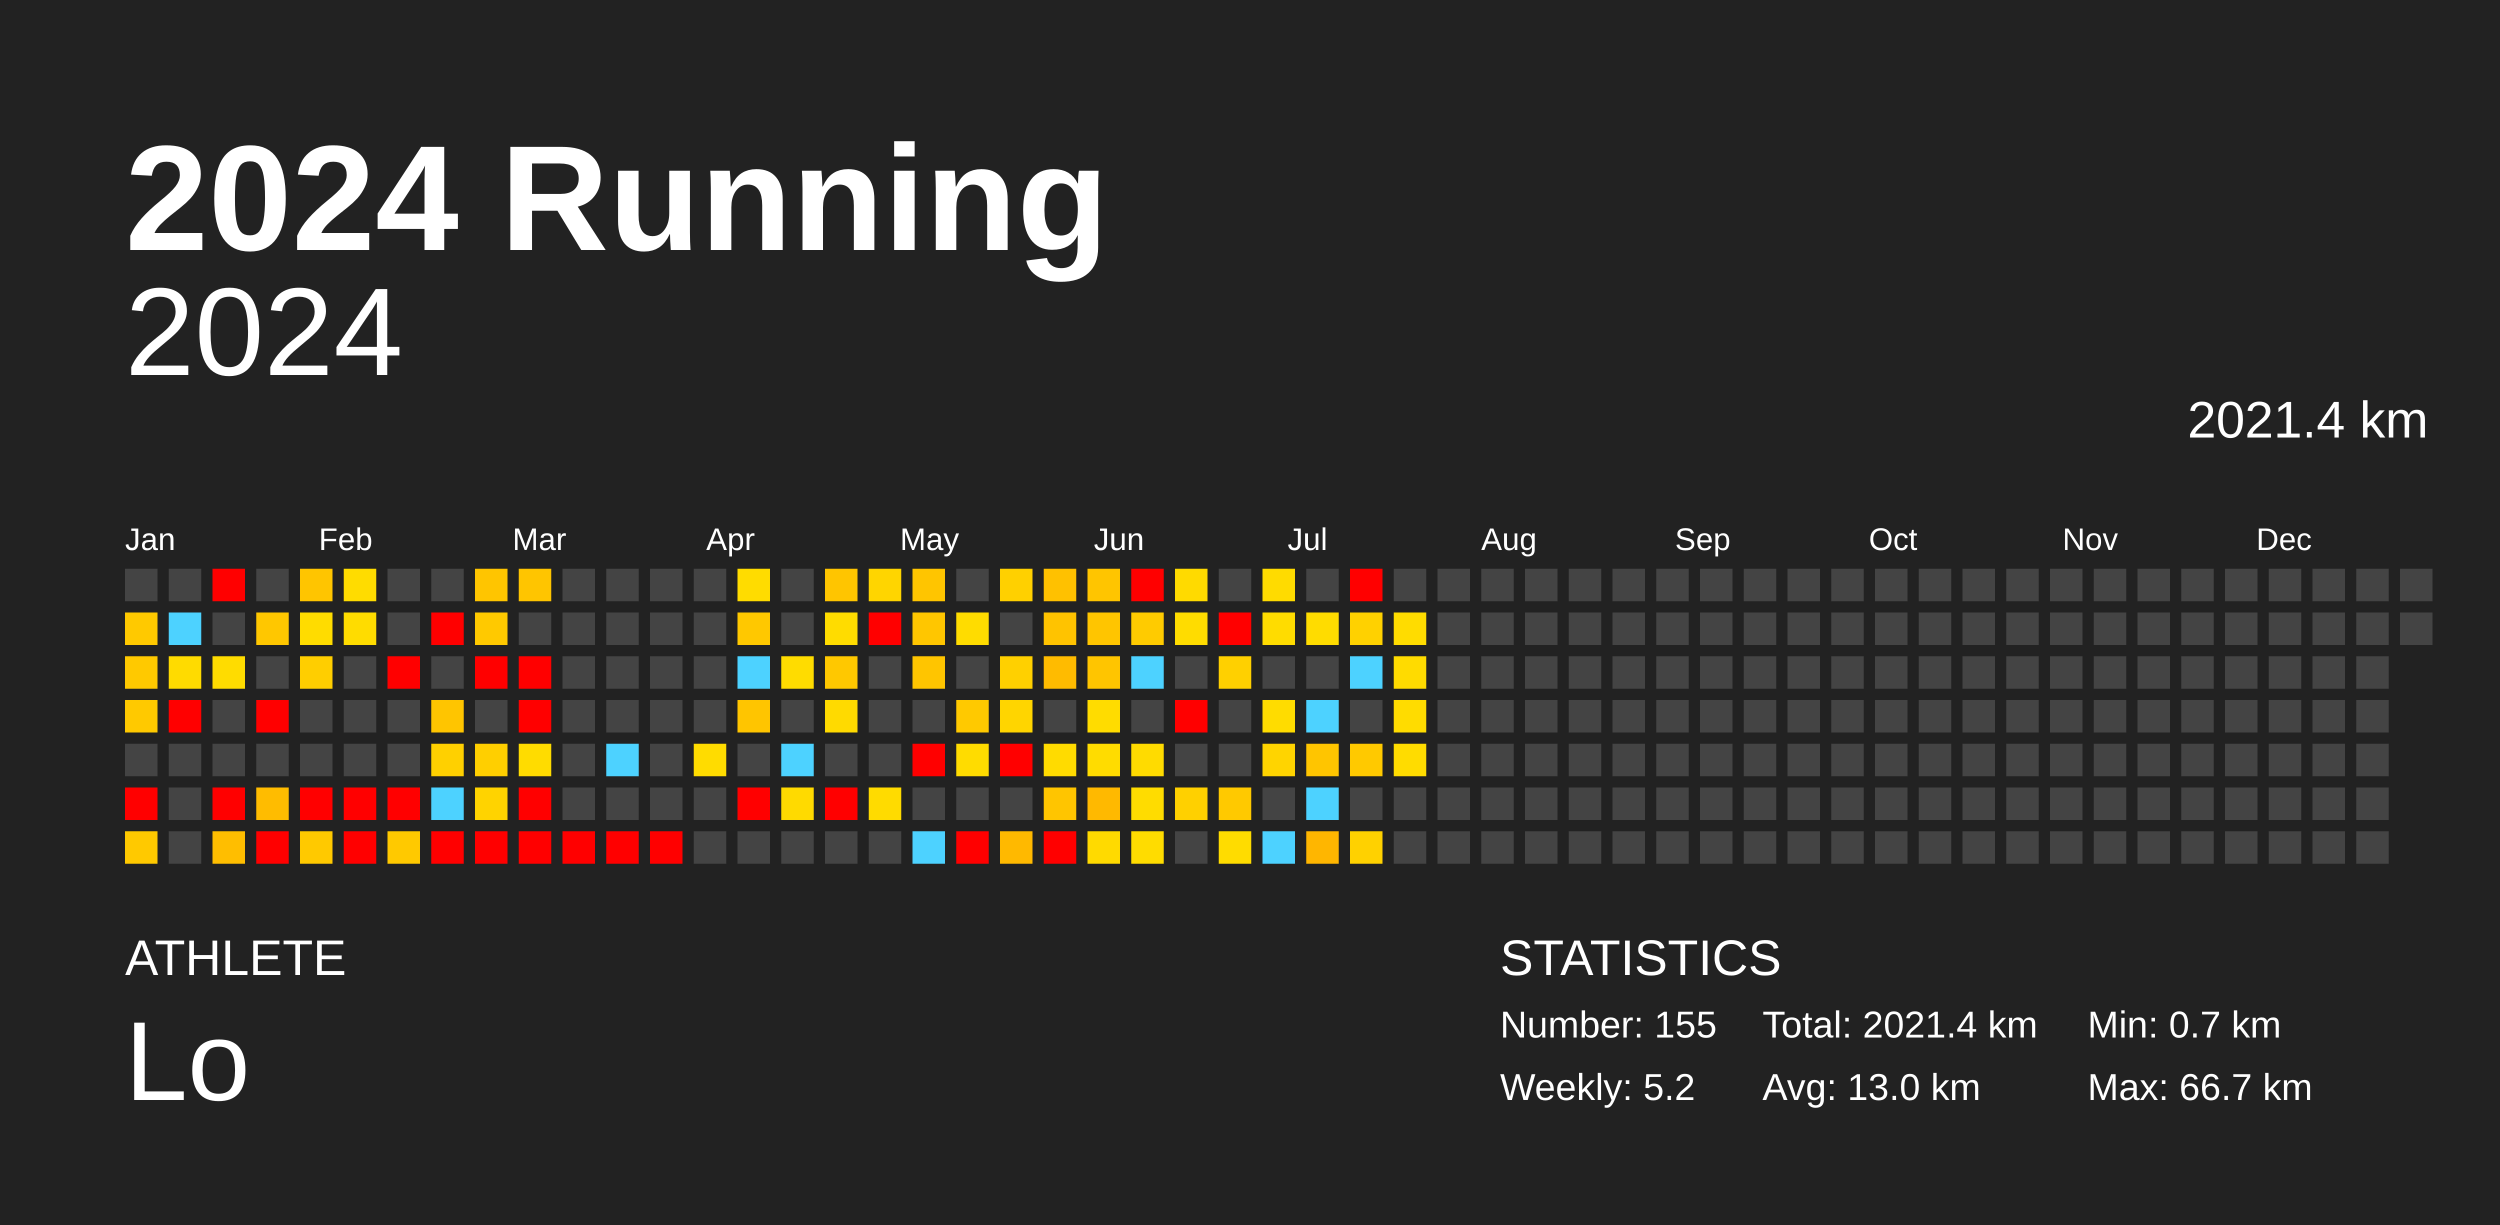
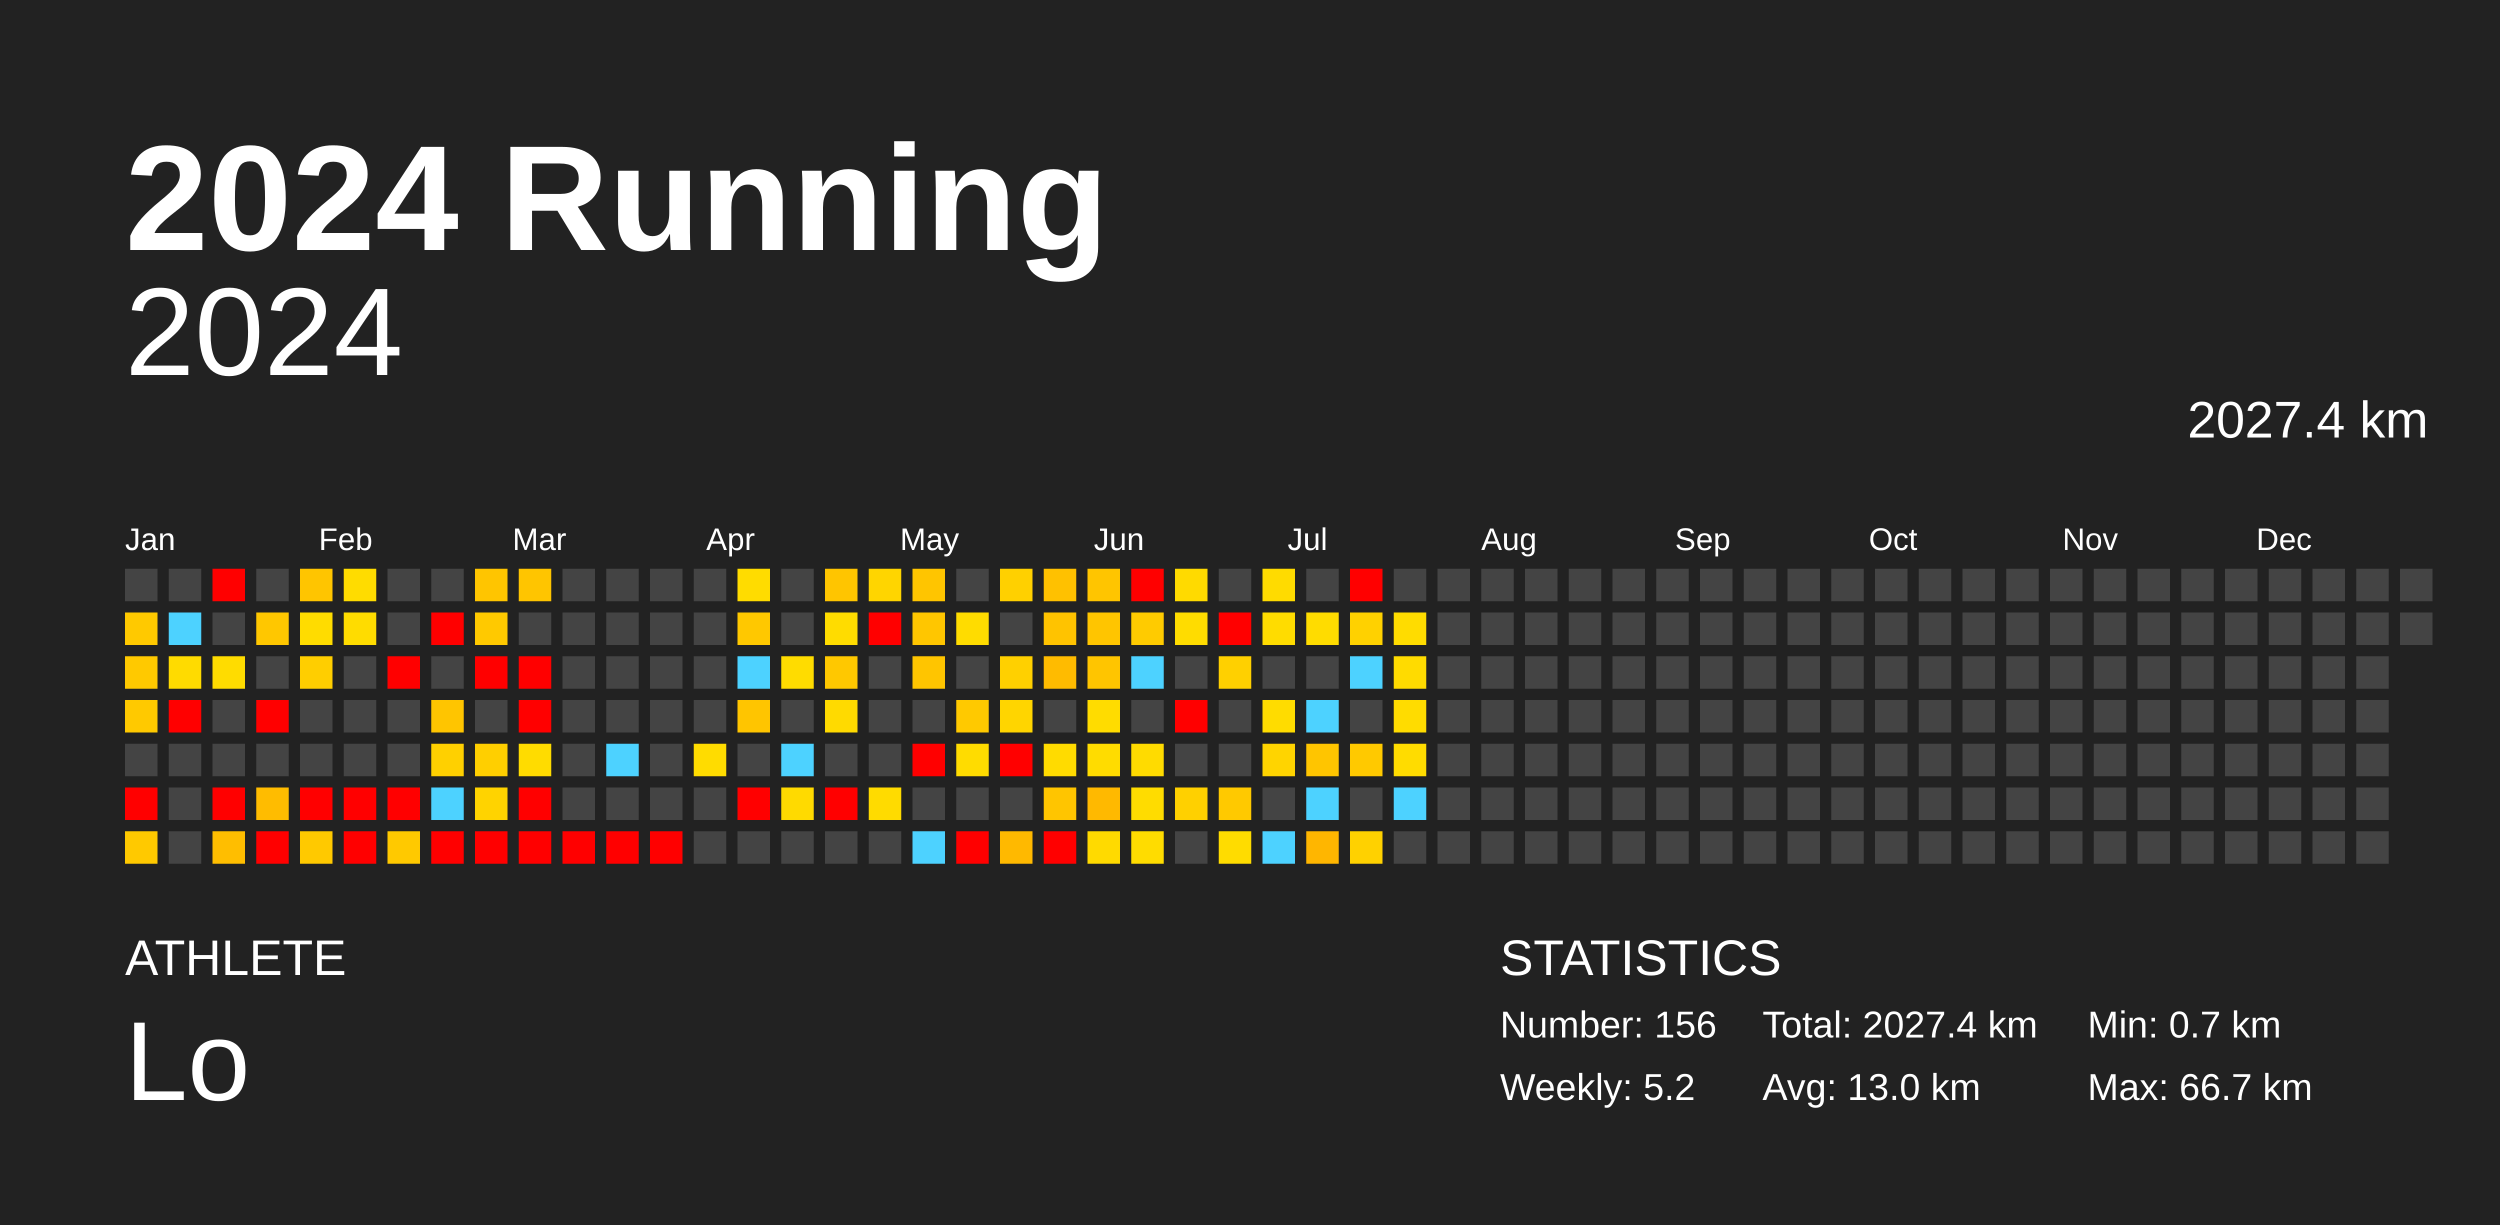
<svg xmlns="http://www.w3.org/2000/svg" baseProfile="full" height="98mm" version="1.1" viewBox="0,0,200,98" width="200mm">
  <defs />
  <rect fill="#222222" height="98" width="200" x="0" y="0" />
  <text fill="#FFFFFF" style="font-size:12px; font-family:Arial; font-weight:bold;" x="10" y="20">2024 Running</text>
  <text fill="#FFFFFF" style="font-size:4px; font-family:Arial" x="10" y="78">ATHLETE</text>
  <text fill="#FFFFFF" style="font-size:9px; font-family:Arial" x="10" y="88">Lo</text>
  <text fill="#FFFFFF" style="font-size:4px; font-family:Arial" x="120" y="78">STATISTICS</text>
-   <text fill="#FFFFFF" style="font-size:3px; font-family:Arial" x="120" y="83">Number: 155</text>
+   <text fill="#FFFFFF" style="font-size:3px; font-family:Arial" x="120" y="83">Number: 156</text>
  <text fill="#FFFFFF" style="font-size:3px; font-family:Arial" x="120" y="88">Weekly: 5.2</text>
-   <text fill="#FFFFFF" style="font-size:3px; font-family:Arial" x="141" y="83">Total: 2021.4 km</text>
+   <text fill="#FFFFFF" style="font-size:3px; font-family:Arial" x="141" y="83">Total: 2027.4 km</text>
  <text fill="#FFFFFF" style="font-size:3px; font-family:Arial" x="141" y="88">Avg: 13.0 km</text>
  <text fill="#FFFFFF" style="font-size:3px; font-family:Arial" x="167" y="83">Min: 0.7 km</text>
  <text fill="#FFFFFF" style="font-size:3px; font-family:Arial" x="167" y="88">Max: 66.7 km</text>
  <text alignment-baseline="hanging" fill="#FFFFFF" style="font-size:10.0px; font-family:Arial;" x="10" y="30">2024</text>
-   <text alignment-baseline="hanging" fill="#FFFFFF" style="font-size:4.125px; font-family:Arial;" x="175" y="35">2021.4 km</text>
+   <text alignment-baseline="hanging" fill="#FFFFFF" style="font-size:4.125px; font-family:Arial;" x="175" y="35">2027.4 km</text>
  <text fill="#FFFFFF" style="font-size:2.5px; font-family:Arial" x="10.0" y="44">Jan</text>
  <text fill="#FFFFFF" style="font-size:2.5px; font-family:Arial" x="25.5" y="44">Feb</text>
  <text fill="#FFFFFF" style="font-size:2.5px; font-family:Arial" x="41.0" y="44">Mar</text>
  <text fill="#FFFFFF" style="font-size:2.5px; font-family:Arial" x="56.5" y="44">Apr</text>
  <text fill="#FFFFFF" style="font-size:2.5px; font-family:Arial" x="72.0" y="44">May</text>
  <text fill="#FFFFFF" style="font-size:2.5px; font-family:Arial" x="87.5" y="44">Jun</text>
  <text fill="#FFFFFF" style="font-size:2.5px; font-family:Arial" x="103.0" y="44">Jul</text>
  <text fill="#FFFFFF" style="font-size:2.5px; font-family:Arial" x="118.5" y="44">Aug</text>
  <text fill="#FFFFFF" style="font-size:2.5px; font-family:Arial" x="134.0" y="44">Sep</text>
  <text fill="#FFFFFF" style="font-size:2.5px; font-family:Arial" x="149.5" y="44">Oct</text>
  <text fill="#FFFFFF" style="font-size:2.5px; font-family:Arial" x="165.0" y="44">Nov</text>
  <text fill="#FFFFFF" style="font-size:2.5px; font-family:Arial" x="180.5" y="44">Dec</text>
  <rect fill="#444444" height="2.6" width="2.6" x="10.0" y="45.5" />
  <rect fill="#ffc900" height="2.6" width="2.6" x="10.0" y="49.0" />
  <rect fill="#ffc900" height="2.6" width="2.6" x="10.0" y="52.5" />
  <rect fill="#ffc900" height="2.6" width="2.6" x="10.0" y="56.0" />
  <rect fill="#444444" height="2.6" width="2.6" x="10.0" y="59.5" />
  <rect fill="red" height="2.6" width="2.6" x="10.0" y="63.0" />
  <rect fill="#ffc900" height="2.6" width="2.6" x="10.0" y="66.5" />
  <rect fill="#444444" height="2.6" width="2.6" x="13.5" y="45.5" />
  <rect fill="#4dd2ff" height="2.6" width="2.6" x="13.5" y="49.0" />
  <rect fill="#ffdb00" height="2.6" width="2.6" x="13.5" y="52.5" />
  <rect fill="red" height="2.6" width="2.6" x="13.5" y="56.0" />
  <rect fill="#444444" height="2.6" width="2.6" x="13.5" y="59.5" />
  <rect fill="#444444" height="2.6" width="2.6" x="13.5" y="63.0" />
  <rect fill="#444444" height="2.6" width="2.6" x="13.5" y="66.5" />
  <rect fill="red" height="2.6" width="2.6" x="17.0" y="45.5" />
  <rect fill="#444444" height="2.6" width="2.6" x="17.0" y="49.0" />
  <rect fill="#ffdc00" height="2.6" width="2.6" x="17.0" y="52.5" />
  <rect fill="#444444" height="2.6" width="2.6" x="17.0" y="56.0" />
  <rect fill="#444444" height="2.6" width="2.6" x="17.0" y="59.5" />
  <rect fill="red" height="2.6" width="2.6" x="17.0" y="63.0" />
  <rect fill="#ffbe00" height="2.6" width="2.6" x="17.0" y="66.5" />
  <rect fill="#444444" height="2.6" width="2.6" x="20.5" y="45.5" />
  <rect fill="#ffc700" height="2.6" width="2.6" x="20.5" y="49.0" />
  <rect fill="#444444" height="2.6" width="2.6" x="20.5" y="52.5" />
  <rect fill="red" height="2.6" width="2.6" x="20.5" y="56.0" />
  <rect fill="#444444" height="2.6" width="2.6" x="20.5" y="59.5" />
  <rect fill="#ffbc00" height="2.6" width="2.6" x="20.5" y="63.0" />
  <rect fill="red" height="2.6" width="2.6" x="20.5" y="66.5" />
  <rect fill="#ffc500" height="2.6" width="2.6" x="24.0" y="45.5" />
  <rect fill="#ffdc00" height="2.6" width="2.6" x="24.0" y="49.0" />
  <rect fill="#ffce00" height="2.6" width="2.6" x="24.0" y="52.5" />
  <rect fill="#444444" height="2.6" width="2.6" x="24.0" y="56.0" />
  <rect fill="#444444" height="2.6" width="2.6" x="24.0" y="59.5" />
  <rect fill="red" height="2.6" width="2.6" x="24.0" y="63.0" />
  <rect fill="#ffc900" height="2.6" width="2.6" x="24.0" y="66.5" />
  <rect fill="#ffdc00" height="2.6" width="2.6" x="27.5" y="45.5" />
  <rect fill="#ffdc00" height="2.6" width="2.6" x="27.5" y="49.0" />
  <rect fill="#444444" height="2.6" width="2.6" x="27.5" y="52.5" />
  <rect fill="#444444" height="2.6" width="2.6" x="27.5" y="56.0" />
  <rect fill="#444444" height="2.6" width="2.6" x="27.5" y="59.5" />
  <rect fill="red" height="2.6" width="2.6" x="27.5" y="63.0" />
  <rect fill="red" height="2.6" width="2.6" x="27.5" y="66.5" />
  <rect fill="#444444" height="2.6" width="2.6" x="31.0" y="45.5" />
  <rect fill="#444444" height="2.6" width="2.6" x="31.0" y="49.0" />
  <rect fill="red" height="2.6" width="2.6" x="31.0" y="52.5" />
  <rect fill="#444444" height="2.6" width="2.6" x="31.0" y="56.0" />
  <rect fill="#444444" height="2.6" width="2.6" x="31.0" y="59.5" />
  <rect fill="red" height="2.6" width="2.6" x="31.0" y="63.0" />
  <rect fill="#ffc900" height="2.6" width="2.6" x="31.0" y="66.5" />
  <rect fill="#444444" height="2.6" width="2.6" x="34.5" y="45.5" />
  <rect fill="red" height="2.6" width="2.6" x="34.5" y="49.0" />
  <rect fill="#444444" height="2.6" width="2.6" x="34.5" y="52.5" />
  <rect fill="#ffc500" height="2.6" width="2.6" x="34.5" y="56.0" />
  <rect fill="#ffd000" height="2.6" width="2.6" x="34.5" y="59.5" />
  <rect fill="#4dd2ff" height="2.6" width="2.6" x="34.5" y="63.0" />
  <rect fill="red" height="2.6" width="2.6" x="34.5" y="66.5" />
  <rect fill="#ffc500" height="2.6" width="2.6" x="38.0" y="45.5" />
  <rect fill="#ffc900" height="2.6" width="2.6" x="38.0" y="49.0" />
  <rect fill="red" height="2.6" width="2.6" x="38.0" y="52.5" />
  <rect fill="#444444" height="2.6" width="2.6" x="38.0" y="56.0" />
  <rect fill="#ffcf00" height="2.6" width="2.6" x="38.0" y="59.5" />
  <rect fill="#ffd300" height="2.6" width="2.6" x="38.0" y="63.0" />
  <rect fill="red" height="2.6" width="2.6" x="38.0" y="66.5" />
  <rect fill="#ffc500" height="2.6" width="2.6" x="41.5" y="45.5" />
  <rect fill="#444444" height="2.6" width="2.6" x="41.5" y="49.0" />
  <rect fill="red" height="2.6" width="2.6" x="41.5" y="52.5" />
  <rect fill="red" height="2.6" width="2.6" x="41.5" y="56.0" />
  <rect fill="#ffdc00" height="2.6" width="2.6" x="41.5" y="59.5" />
  <rect fill="red" height="2.6" width="2.6" x="41.5" y="63.0" />
  <rect fill="red" height="2.6" width="2.6" x="41.5" y="66.5" />
  <rect fill="#444444" height="2.6" width="2.6" x="45.0" y="45.5" />
  <rect fill="#444444" height="2.6" width="2.6" x="45.0" y="49.0" />
  <rect fill="#444444" height="2.6" width="2.6" x="45.0" y="52.5" />
  <rect fill="#444444" height="2.6" width="2.6" x="45.0" y="56.0" />
  <rect fill="#444444" height="2.6" width="2.6" x="45.0" y="59.5" />
  <rect fill="#444444" height="2.6" width="2.6" x="45.0" y="63.0" />
  <rect fill="red" height="2.6" width="2.6" x="45.0" y="66.5" />
  <rect fill="#444444" height="2.6" width="2.6" x="48.5" y="45.5" />
  <rect fill="#444444" height="2.6" width="2.6" x="48.5" y="49.0" />
  <rect fill="#444444" height="2.6" width="2.6" x="48.5" y="52.5" />
  <rect fill="#444444" height="2.6" width="2.6" x="48.5" y="56.0" />
  <rect fill="#4dd2ff" height="2.6" width="2.6" x="48.5" y="59.5" />
  <rect fill="#444444" height="2.6" width="2.6" x="48.5" y="63.0" />
  <rect fill="red" height="2.6" width="2.6" x="48.5" y="66.5" />
  <rect fill="#444444" height="2.6" width="2.6" x="52.0" y="45.5" />
  <rect fill="#444444" height="2.6" width="2.6" x="52.0" y="49.0" />
  <rect fill="#444444" height="2.6" width="2.6" x="52.0" y="52.5" />
  <rect fill="#444444" height="2.6" width="2.6" x="52.0" y="56.0" />
  <rect fill="#444444" height="2.6" width="2.6" x="52.0" y="59.5" />
  <rect fill="#444444" height="2.6" width="2.6" x="52.0" y="63.0" />
  <rect fill="red" height="2.6" width="2.6" x="52.0" y="66.5" />
  <rect fill="#444444" height="2.6" width="2.6" x="55.5" y="45.5" />
  <rect fill="#444444" height="2.6" width="2.6" x="55.5" y="49.0" />
  <rect fill="#444444" height="2.6" width="2.6" x="55.5" y="52.5" />
  <rect fill="#444444" height="2.6" width="2.6" x="55.5" y="56.0" />
  <rect fill="#ffdc00" height="2.6" width="2.6" x="55.5" y="59.5" />
  <rect fill="#444444" height="2.6" width="2.6" x="55.5" y="63.0" />
  <rect fill="#444444" height="2.6" width="2.6" x="55.5" y="66.5" />
  <rect fill="#ffdc00" height="2.6" width="2.6" x="59.0" y="45.5" />
  <rect fill="#ffc800" height="2.6" width="2.6" x="59.0" y="49.0" />
  <rect fill="#4dd2ff" height="2.6" width="2.6" x="59.0" y="52.5" />
  <rect fill="#ffc500" height="2.6" width="2.6" x="59.0" y="56.0" />
  <rect fill="#444444" height="2.6" width="2.6" x="59.0" y="59.5" />
  <rect fill="red" height="2.6" width="2.6" x="59.0" y="63.0" />
  <rect fill="#444444" height="2.6" width="2.6" x="59.0" y="66.5" />
  <rect fill="#444444" height="2.6" width="2.6" x="62.5" y="45.5" />
  <rect fill="#444444" height="2.6" width="2.6" x="62.5" y="49.0" />
  <rect fill="#ffdc00" height="2.6" width="2.6" x="62.5" y="52.5" />
  <rect fill="#444444" height="2.6" width="2.6" x="62.5" y="56.0" />
  <rect fill="#4dd2ff" height="2.6" width="2.6" x="62.5" y="59.5" />
  <rect fill="#ffda00" height="2.6" width="2.6" x="62.5" y="63.0" />
  <rect fill="#444444" height="2.6" width="2.6" x="62.5" y="66.5" />
  <rect fill="#ffc500" height="2.6" width="2.6" x="66.0" y="45.5" />
  <rect fill="#ffdc00" height="2.6" width="2.6" x="66.0" y="49.0" />
  <rect fill="#ffc800" height="2.6" width="2.6" x="66.0" y="52.5" />
  <rect fill="#ffda00" height="2.6" width="2.6" x="66.0" y="56.0" />
  <rect fill="#444444" height="2.6" width="2.6" x="66.0" y="59.5" />
  <rect fill="red" height="2.6" width="2.6" x="66.0" y="63.0" />
  <rect fill="#444444" height="2.6" width="2.6" x="66.0" y="66.5" />
  <rect fill="#ffd500" height="2.6" width="2.6" x="69.5" y="45.5" />
  <rect fill="red" height="2.6" width="2.6" x="69.5" y="49.0" />
  <rect fill="#444444" height="2.6" width="2.6" x="69.5" y="52.5" />
  <rect fill="#444444" height="2.6" width="2.6" x="69.5" y="56.0" />
  <rect fill="#444444" height="2.6" width="2.6" x="69.5" y="59.5" />
  <rect fill="#ffdb00" height="2.6" width="2.6" x="69.5" y="63.0" />
  <rect fill="#444444" height="2.6" width="2.6" x="69.5" y="66.5" />
  <rect fill="#ffc500" height="2.6" width="2.6" x="73.0" y="45.5" />
  <rect fill="#ffc600" height="2.6" width="2.6" x="73.0" y="49.0" />
  <rect fill="#ffc500" height="2.6" width="2.6" x="73.0" y="52.5" />
  <rect fill="#444444" height="2.6" width="2.6" x="73.0" y="56.0" />
  <rect fill="red" height="2.6" width="2.6" x="73.0" y="59.5" />
  <rect fill="#444444" height="2.6" width="2.6" x="73.0" y="63.0" />
  <rect fill="#4dd2ff" height="2.6" width="2.6" x="73.0" y="66.5" />
  <rect fill="#444444" height="2.6" width="2.6" x="76.5" y="45.5" />
  <rect fill="#ffdc00" height="2.6" width="2.6" x="76.5" y="49.0" />
  <rect fill="#444444" height="2.6" width="2.6" x="76.5" y="52.5" />
  <rect fill="#ffc900" height="2.6" width="2.6" x="76.5" y="56.0" />
  <rect fill="#ffdc00" height="2.6" width="2.6" x="76.5" y="59.5" />
  <rect fill="#444444" height="2.6" width="2.6" x="76.5" y="63.0" />
  <rect fill="red" height="2.6" width="2.6" x="76.5" y="66.5" />
  <rect fill="#ffd000" height="2.6" width="2.6" x="80.0" y="45.5" />
  <rect fill="#444444" height="2.6" width="2.6" x="80.0" y="49.0" />
  <rect fill="#ffd000" height="2.6" width="2.6" x="80.0" y="52.5" />
  <rect fill="#ffd500" height="2.6" width="2.6" x="80.0" y="56.0" />
  <rect fill="red" height="2.6" width="2.6" x="80.0" y="59.5" />
  <rect fill="#444444" height="2.6" width="2.6" x="80.0" y="63.0" />
  <rect fill="#ffb900" height="2.6" width="2.6" x="80.0" y="66.5" />
  <rect fill="#ffc100" height="2.6" width="2.6" x="83.5" y="45.5" />
  <rect fill="#ffc300" height="2.6" width="2.6" x="83.5" y="49.0" />
  <rect fill="#ffbb00" height="2.6" width="2.6" x="83.5" y="52.5" />
  <rect fill="#444444" height="2.6" width="2.6" x="83.5" y="56.0" />
  <rect fill="#ffdb00" height="2.6" width="2.6" x="83.5" y="59.5" />
  <rect fill="#ffc500" height="2.6" width="2.6" x="83.5" y="63.0" />
  <rect fill="red" height="2.6" width="2.6" x="83.5" y="66.5" />
  <rect fill="#ffc500" height="2.6" width="2.6" x="87.0" y="45.5" />
  <rect fill="#ffc500" height="2.6" width="2.6" x="87.0" y="49.0" />
  <rect fill="#ffc500" height="2.6" width="2.6" x="87.0" y="52.5" />
  <rect fill="#ffdc00" height="2.6" width="2.6" x="87.0" y="56.0" />
  <rect fill="#ffdc00" height="2.6" width="2.6" x="87.0" y="59.5" />
  <rect fill="#ffb900" height="2.6" width="2.6" x="87.0" y="63.0" />
  <rect fill="#ffda00" height="2.6" width="2.6" x="87.0" y="66.5" />
  <rect fill="red" height="2.6" width="2.6" x="90.5" y="45.5" />
  <rect fill="#ffcb00" height="2.6" width="2.6" x="90.5" y="49.0" />
  <rect fill="#4dd2ff" height="2.6" width="2.6" x="90.5" y="52.5" />
  <rect fill="#444444" height="2.6" width="2.6" x="90.5" y="56.0" />
  <rect fill="#ffdb00" height="2.6" width="2.6" x="90.5" y="59.5" />
  <rect fill="#ffdc00" height="2.6" width="2.6" x="90.5" y="63.0" />
  <rect fill="#ffdc00" height="2.6" width="2.6" x="90.5" y="66.5" />
  <rect fill="#ffda00" height="2.6" width="2.6" x="94.0" y="45.5" />
  <rect fill="#ffdc00" height="2.6" width="2.6" x="94.0" y="49.0" />
  <rect fill="#444444" height="2.6" width="2.6" x="94.0" y="52.5" />
  <rect fill="red" height="2.6" width="2.6" x="94.0" y="56.0" />
  <rect fill="#444444" height="2.6" width="2.6" x="94.0" y="59.5" />
  <rect fill="#ffd000" height="2.6" width="2.6" x="94.0" y="63.0" />
  <rect fill="#444444" height="2.6" width="2.6" x="94.0" y="66.5" />
  <rect fill="#444444" height="2.6" width="2.6" x="97.5" y="45.5" />
  <rect fill="red" height="2.6" width="2.6" x="97.5" y="49.0" />
  <rect fill="#ffd000" height="2.6" width="2.6" x="97.5" y="52.5" />
  <rect fill="#444444" height="2.6" width="2.6" x="97.5" y="56.0" />
  <rect fill="#444444" height="2.6" width="2.6" x="97.5" y="59.5" />
  <rect fill="#ffc900" height="2.6" width="2.6" x="97.5" y="63.0" />
  <rect fill="#ffdc00" height="2.6" width="2.6" x="97.5" y="66.5" />
  <rect fill="#ffdb00" height="2.6" width="2.6" x="101.0" y="45.5" />
  <rect fill="#ffdc00" height="2.6" width="2.6" x="101.0" y="49.0" />
  <rect fill="#444444" height="2.6" width="2.6" x="101.0" y="52.5" />
  <rect fill="#ffdc00" height="2.6" width="2.6" x="101.0" y="56.0" />
  <rect fill="#ffd400" height="2.6" width="2.6" x="101.0" y="59.5" />
  <rect fill="#444444" height="2.6" width="2.6" x="101.0" y="63.0" />
  <rect fill="#4dd2ff" height="2.6" width="2.6" x="101.0" y="66.5" />
  <rect fill="#444444" height="2.6" width="2.6" x="104.5" y="45.5" />
  <rect fill="#ffdc00" height="2.6" width="2.6" x="104.5" y="49.0" />
  <rect fill="#444444" height="2.6" width="2.6" x="104.5" y="52.5" />
  <rect fill="#4dd2ff" height="2.6" width="2.6" x="104.5" y="56.0" />
  <rect fill="#ffc500" height="2.6" width="2.6" x="104.5" y="59.5" />
  <rect fill="#4dd2ff" height="2.6" width="2.6" x="104.5" y="63.0" />
  <rect fill="#ffb600" height="2.6" width="2.6" x="104.5" y="66.5" />
  <rect fill="red" height="2.6" width="2.6" x="108.0" y="45.5" />
  <rect fill="#ffd100" height="2.6" width="2.6" x="108.0" y="49.0" />
  <rect fill="#4dd2ff" height="2.6" width="2.6" x="108.0" y="52.5" />
  <rect fill="#444444" height="2.6" width="2.6" x="108.0" y="56.0" />
  <rect fill="#ffc900" height="2.6" width="2.6" x="108.0" y="59.5" />
  <rect fill="#444444" height="2.6" width="2.6" x="108.0" y="63.0" />
  <rect fill="#ffd100" height="2.6" width="2.6" x="108.0" y="66.5" />
  <rect fill="#444444" height="2.6" width="2.6" x="111.5" y="45.5" />
  <rect fill="#ffdc00" height="2.6" width="2.6" x="111.5" y="49.0" />
  <rect fill="#ffdb00" height="2.6" width="2.6" x="111.5" y="52.5" />
  <rect fill="#ffdc00" height="2.6" width="2.6" x="111.5" y="56.0" />
  <rect fill="#ffdc00" height="2.6" width="2.6" x="111.5" y="59.5" />
-   <rect fill="#444444" height="2.6" width="2.6" x="111.5" y="63.0" />
+   <rect fill="#4dd2ff" height="2.6" width="2.6" x="111.5" y="63.0" />
  <rect fill="#444444" height="2.6" width="2.6" x="111.5" y="66.5" />
  <rect fill="#444444" height="2.6" width="2.6" x="115.0" y="45.5" />
  <rect fill="#444444" height="2.6" width="2.6" x="115.0" y="49.0" />
  <rect fill="#444444" height="2.6" width="2.6" x="115.0" y="52.5" />
  <rect fill="#444444" height="2.6" width="2.6" x="115.0" y="56.0" />
  <rect fill="#444444" height="2.6" width="2.6" x="115.0" y="59.5" />
  <rect fill="#444444" height="2.6" width="2.6" x="115.0" y="63.0" />
  <rect fill="#444444" height="2.6" width="2.6" x="115.0" y="66.5" />
  <rect fill="#444444" height="2.6" width="2.6" x="118.5" y="45.5" />
  <rect fill="#444444" height="2.6" width="2.6" x="118.5" y="49.0" />
  <rect fill="#444444" height="2.6" width="2.6" x="118.5" y="52.5" />
  <rect fill="#444444" height="2.6" width="2.6" x="118.5" y="56.0" />
  <rect fill="#444444" height="2.6" width="2.6" x="118.5" y="59.5" />
  <rect fill="#444444" height="2.6" width="2.6" x="118.5" y="63.0" />
  <rect fill="#444444" height="2.6" width="2.6" x="118.5" y="66.5" />
  <rect fill="#444444" height="2.6" width="2.6" x="122.0" y="45.5" />
  <rect fill="#444444" height="2.6" width="2.6" x="122.0" y="49.0" />
  <rect fill="#444444" height="2.6" width="2.6" x="122.0" y="52.5" />
  <rect fill="#444444" height="2.6" width="2.6" x="122.0" y="56.0" />
  <rect fill="#444444" height="2.6" width="2.6" x="122.0" y="59.5" />
  <rect fill="#444444" height="2.6" width="2.6" x="122.0" y="63.0" />
  <rect fill="#444444" height="2.6" width="2.6" x="122.0" y="66.5" />
  <rect fill="#444444" height="2.6" width="2.6" x="125.5" y="45.5" />
  <rect fill="#444444" height="2.6" width="2.6" x="125.5" y="49.0" />
  <rect fill="#444444" height="2.6" width="2.6" x="125.5" y="52.5" />
  <rect fill="#444444" height="2.6" width="2.6" x="125.5" y="56.0" />
  <rect fill="#444444" height="2.6" width="2.6" x="125.5" y="59.5" />
  <rect fill="#444444" height="2.6" width="2.6" x="125.5" y="63.0" />
  <rect fill="#444444" height="2.6" width="2.6" x="125.5" y="66.5" />
  <rect fill="#444444" height="2.6" width="2.6" x="129.0" y="45.5" />
  <rect fill="#444444" height="2.6" width="2.6" x="129.0" y="49.0" />
  <rect fill="#444444" height="2.6" width="2.6" x="129.0" y="52.5" />
  <rect fill="#444444" height="2.6" width="2.6" x="129.0" y="56.0" />
  <rect fill="#444444" height="2.6" width="2.6" x="129.0" y="59.5" />
  <rect fill="#444444" height="2.6" width="2.6" x="129.0" y="63.0" />
  <rect fill="#444444" height="2.6" width="2.6" x="129.0" y="66.5" />
  <rect fill="#444444" height="2.6" width="2.6" x="132.5" y="45.5" />
  <rect fill="#444444" height="2.6" width="2.6" x="132.5" y="49.0" />
  <rect fill="#444444" height="2.6" width="2.6" x="132.5" y="52.5" />
  <rect fill="#444444" height="2.6" width="2.6" x="132.5" y="56.0" />
  <rect fill="#444444" height="2.6" width="2.6" x="132.5" y="59.5" />
  <rect fill="#444444" height="2.6" width="2.6" x="132.5" y="63.0" />
  <rect fill="#444444" height="2.6" width="2.6" x="132.5" y="66.5" />
  <rect fill="#444444" height="2.6" width="2.6" x="136.0" y="45.5" />
  <rect fill="#444444" height="2.6" width="2.6" x="136.0" y="49.0" />
  <rect fill="#444444" height="2.6" width="2.6" x="136.0" y="52.5" />
  <rect fill="#444444" height="2.6" width="2.6" x="136.0" y="56.0" />
  <rect fill="#444444" height="2.6" width="2.6" x="136.0" y="59.5" />
  <rect fill="#444444" height="2.6" width="2.6" x="136.0" y="63.0" />
  <rect fill="#444444" height="2.6" width="2.6" x="136.0" y="66.5" />
  <rect fill="#444444" height="2.6" width="2.6" x="139.5" y="45.5" />
  <rect fill="#444444" height="2.6" width="2.6" x="139.5" y="49.0" />
  <rect fill="#444444" height="2.6" width="2.6" x="139.5" y="52.5" />
  <rect fill="#444444" height="2.6" width="2.6" x="139.5" y="56.0" />
  <rect fill="#444444" height="2.6" width="2.6" x="139.5" y="59.5" />
  <rect fill="#444444" height="2.6" width="2.6" x="139.5" y="63.0" />
  <rect fill="#444444" height="2.6" width="2.6" x="139.5" y="66.5" />
  <rect fill="#444444" height="2.6" width="2.6" x="143.0" y="45.5" />
  <rect fill="#444444" height="2.6" width="2.6" x="143.0" y="49.0" />
  <rect fill="#444444" height="2.6" width="2.6" x="143.0" y="52.5" />
  <rect fill="#444444" height="2.6" width="2.6" x="143.0" y="56.0" />
  <rect fill="#444444" height="2.6" width="2.6" x="143.0" y="59.5" />
  <rect fill="#444444" height="2.6" width="2.6" x="143.0" y="63.0" />
  <rect fill="#444444" height="2.6" width="2.6" x="143.0" y="66.5" />
  <rect fill="#444444" height="2.6" width="2.6" x="146.5" y="45.5" />
  <rect fill="#444444" height="2.6" width="2.6" x="146.5" y="49.0" />
  <rect fill="#444444" height="2.6" width="2.6" x="146.5" y="52.5" />
  <rect fill="#444444" height="2.6" width="2.6" x="146.5" y="56.0" />
  <rect fill="#444444" height="2.6" width="2.6" x="146.5" y="59.5" />
  <rect fill="#444444" height="2.6" width="2.6" x="146.5" y="63.0" />
  <rect fill="#444444" height="2.6" width="2.6" x="146.5" y="66.5" />
  <rect fill="#444444" height="2.6" width="2.6" x="150.0" y="45.5" />
  <rect fill="#444444" height="2.6" width="2.6" x="150.0" y="49.0" />
  <rect fill="#444444" height="2.6" width="2.6" x="150.0" y="52.5" />
  <rect fill="#444444" height="2.6" width="2.6" x="150.0" y="56.0" />
  <rect fill="#444444" height="2.6" width="2.6" x="150.0" y="59.5" />
  <rect fill="#444444" height="2.6" width="2.6" x="150.0" y="63.0" />
  <rect fill="#444444" height="2.6" width="2.6" x="150.0" y="66.5" />
  <rect fill="#444444" height="2.6" width="2.6" x="153.5" y="45.5" />
  <rect fill="#444444" height="2.6" width="2.6" x="153.5" y="49.0" />
  <rect fill="#444444" height="2.6" width="2.6" x="153.5" y="52.5" />
  <rect fill="#444444" height="2.6" width="2.6" x="153.5" y="56.0" />
  <rect fill="#444444" height="2.6" width="2.6" x="153.5" y="59.5" />
  <rect fill="#444444" height="2.6" width="2.6" x="153.5" y="63.0" />
  <rect fill="#444444" height="2.6" width="2.6" x="153.5" y="66.5" />
  <rect fill="#444444" height="2.6" width="2.6" x="157.0" y="45.5" />
  <rect fill="#444444" height="2.6" width="2.6" x="157.0" y="49.0" />
  <rect fill="#444444" height="2.6" width="2.6" x="157.0" y="52.5" />
  <rect fill="#444444" height="2.6" width="2.6" x="157.0" y="56.0" />
  <rect fill="#444444" height="2.6" width="2.6" x="157.0" y="59.5" />
  <rect fill="#444444" height="2.6" width="2.6" x="157.0" y="63.0" />
  <rect fill="#444444" height="2.6" width="2.6" x="157.0" y="66.5" />
  <rect fill="#444444" height="2.6" width="2.6" x="160.5" y="45.5" />
  <rect fill="#444444" height="2.6" width="2.6" x="160.5" y="49.0" />
  <rect fill="#444444" height="2.6" width="2.6" x="160.5" y="52.5" />
  <rect fill="#444444" height="2.6" width="2.6" x="160.5" y="56.0" />
  <rect fill="#444444" height="2.6" width="2.6" x="160.5" y="59.5" />
  <rect fill="#444444" height="2.6" width="2.6" x="160.5" y="63.0" />
  <rect fill="#444444" height="2.6" width="2.6" x="160.5" y="66.5" />
  <rect fill="#444444" height="2.6" width="2.6" x="164.0" y="45.5" />
  <rect fill="#444444" height="2.6" width="2.6" x="164.0" y="49.0" />
  <rect fill="#444444" height="2.6" width="2.6" x="164.0" y="52.5" />
  <rect fill="#444444" height="2.6" width="2.6" x="164.0" y="56.0" />
  <rect fill="#444444" height="2.6" width="2.6" x="164.0" y="59.5" />
  <rect fill="#444444" height="2.6" width="2.6" x="164.0" y="63.0" />
  <rect fill="#444444" height="2.6" width="2.6" x="164.0" y="66.5" />
  <rect fill="#444444" height="2.6" width="2.6" x="167.5" y="45.5" />
  <rect fill="#444444" height="2.6" width="2.6" x="167.5" y="49.0" />
  <rect fill="#444444" height="2.6" width="2.6" x="167.5" y="52.5" />
  <rect fill="#444444" height="2.6" width="2.6" x="167.5" y="56.0" />
  <rect fill="#444444" height="2.6" width="2.6" x="167.5" y="59.5" />
  <rect fill="#444444" height="2.6" width="2.6" x="167.5" y="63.0" />
  <rect fill="#444444" height="2.6" width="2.6" x="167.5" y="66.5" />
  <rect fill="#444444" height="2.6" width="2.6" x="171.0" y="45.5" />
  <rect fill="#444444" height="2.6" width="2.6" x="171.0" y="49.0" />
  <rect fill="#444444" height="2.6" width="2.6" x="171.0" y="52.5" />
  <rect fill="#444444" height="2.6" width="2.6" x="171.0" y="56.0" />
  <rect fill="#444444" height="2.6" width="2.6" x="171.0" y="59.5" />
  <rect fill="#444444" height="2.6" width="2.6" x="171.0" y="63.0" />
  <rect fill="#444444" height="2.6" width="2.6" x="171.0" y="66.5" />
  <rect fill="#444444" height="2.6" width="2.6" x="174.5" y="45.5" />
  <rect fill="#444444" height="2.6" width="2.6" x="174.5" y="49.0" />
  <rect fill="#444444" height="2.6" width="2.6" x="174.5" y="52.5" />
  <rect fill="#444444" height="2.6" width="2.6" x="174.5" y="56.0" />
  <rect fill="#444444" height="2.6" width="2.6" x="174.5" y="59.5" />
  <rect fill="#444444" height="2.6" width="2.6" x="174.5" y="63.0" />
  <rect fill="#444444" height="2.6" width="2.6" x="174.5" y="66.5" />
  <rect fill="#444444" height="2.6" width="2.6" x="178.0" y="45.5" />
  <rect fill="#444444" height="2.6" width="2.6" x="178.0" y="49.0" />
  <rect fill="#444444" height="2.6" width="2.6" x="178.0" y="52.5" />
  <rect fill="#444444" height="2.6" width="2.6" x="178.0" y="56.0" />
  <rect fill="#444444" height="2.6" width="2.6" x="178.0" y="59.5" />
  <rect fill="#444444" height="2.6" width="2.6" x="178.0" y="63.0" />
  <rect fill="#444444" height="2.6" width="2.6" x="178.0" y="66.5" />
  <rect fill="#444444" height="2.6" width="2.6" x="181.5" y="45.5" />
  <rect fill="#444444" height="2.6" width="2.6" x="181.5" y="49.0" />
  <rect fill="#444444" height="2.6" width="2.6" x="181.5" y="52.5" />
  <rect fill="#444444" height="2.6" width="2.6" x="181.5" y="56.0" />
  <rect fill="#444444" height="2.6" width="2.6" x="181.5" y="59.5" />
  <rect fill="#444444" height="2.6" width="2.6" x="181.5" y="63.0" />
  <rect fill="#444444" height="2.6" width="2.6" x="181.5" y="66.5" />
  <rect fill="#444444" height="2.6" width="2.6" x="185.0" y="45.5" />
  <rect fill="#444444" height="2.6" width="2.6" x="185.0" y="49.0" />
  <rect fill="#444444" height="2.6" width="2.6" x="185.0" y="52.5" />
  <rect fill="#444444" height="2.6" width="2.6" x="185.0" y="56.0" />
  <rect fill="#444444" height="2.6" width="2.6" x="185.0" y="59.5" />
  <rect fill="#444444" height="2.6" width="2.6" x="185.0" y="63.0" />
  <rect fill="#444444" height="2.6" width="2.6" x="185.0" y="66.5" />
  <rect fill="#444444" height="2.6" width="2.6" x="188.5" y="45.5" />
  <rect fill="#444444" height="2.6" width="2.6" x="188.5" y="49.0" />
  <rect fill="#444444" height="2.6" width="2.6" x="188.5" y="52.5" />
  <rect fill="#444444" height="2.6" width="2.6" x="188.5" y="56.0" />
  <rect fill="#444444" height="2.6" width="2.6" x="188.5" y="59.5" />
  <rect fill="#444444" height="2.6" width="2.6" x="188.5" y="63.0" />
  <rect fill="#444444" height="2.6" width="2.6" x="188.5" y="66.5" />
  <rect fill="#444444" height="2.6" width="2.6" x="192.0" y="45.5" />
  <rect fill="#444444" height="2.6" width="2.6" x="192.0" y="49.0" />
</svg>
